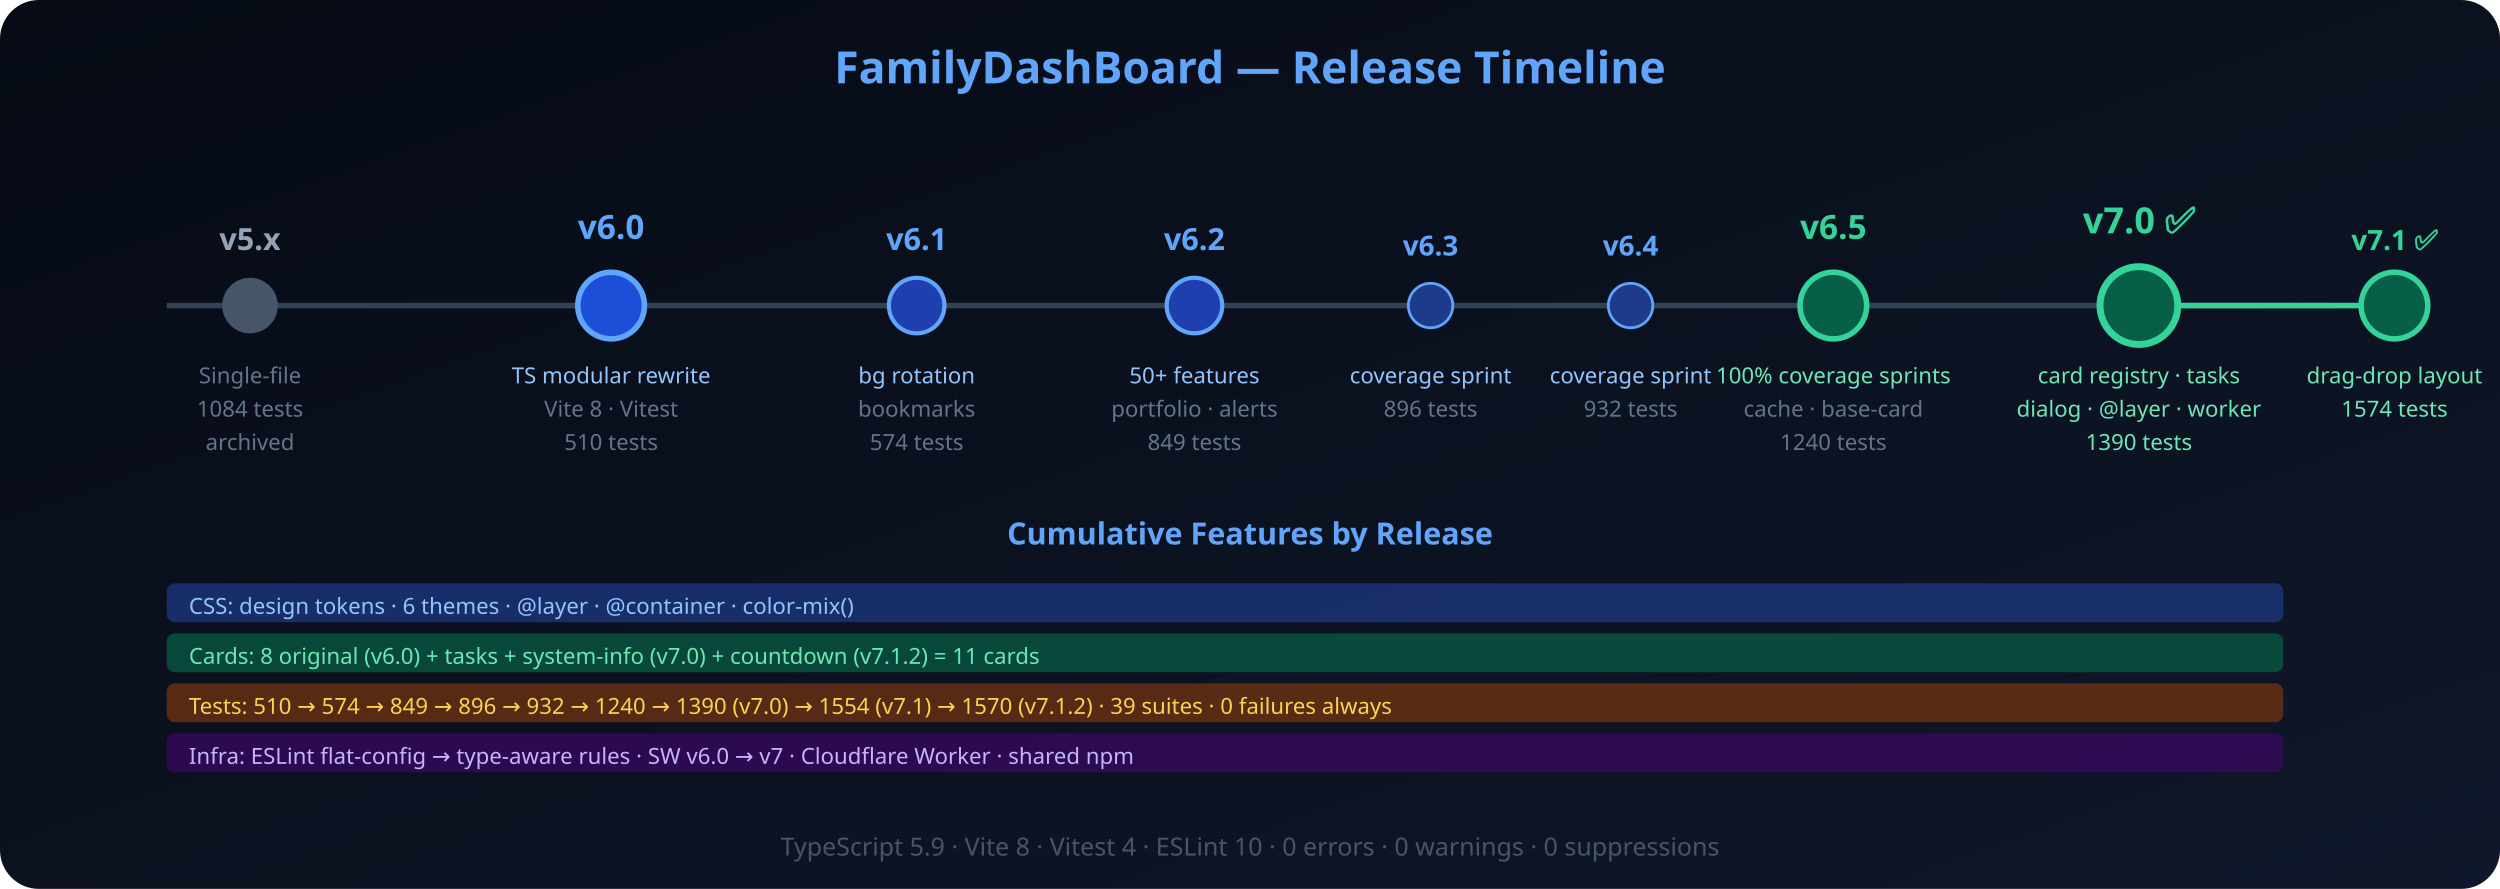
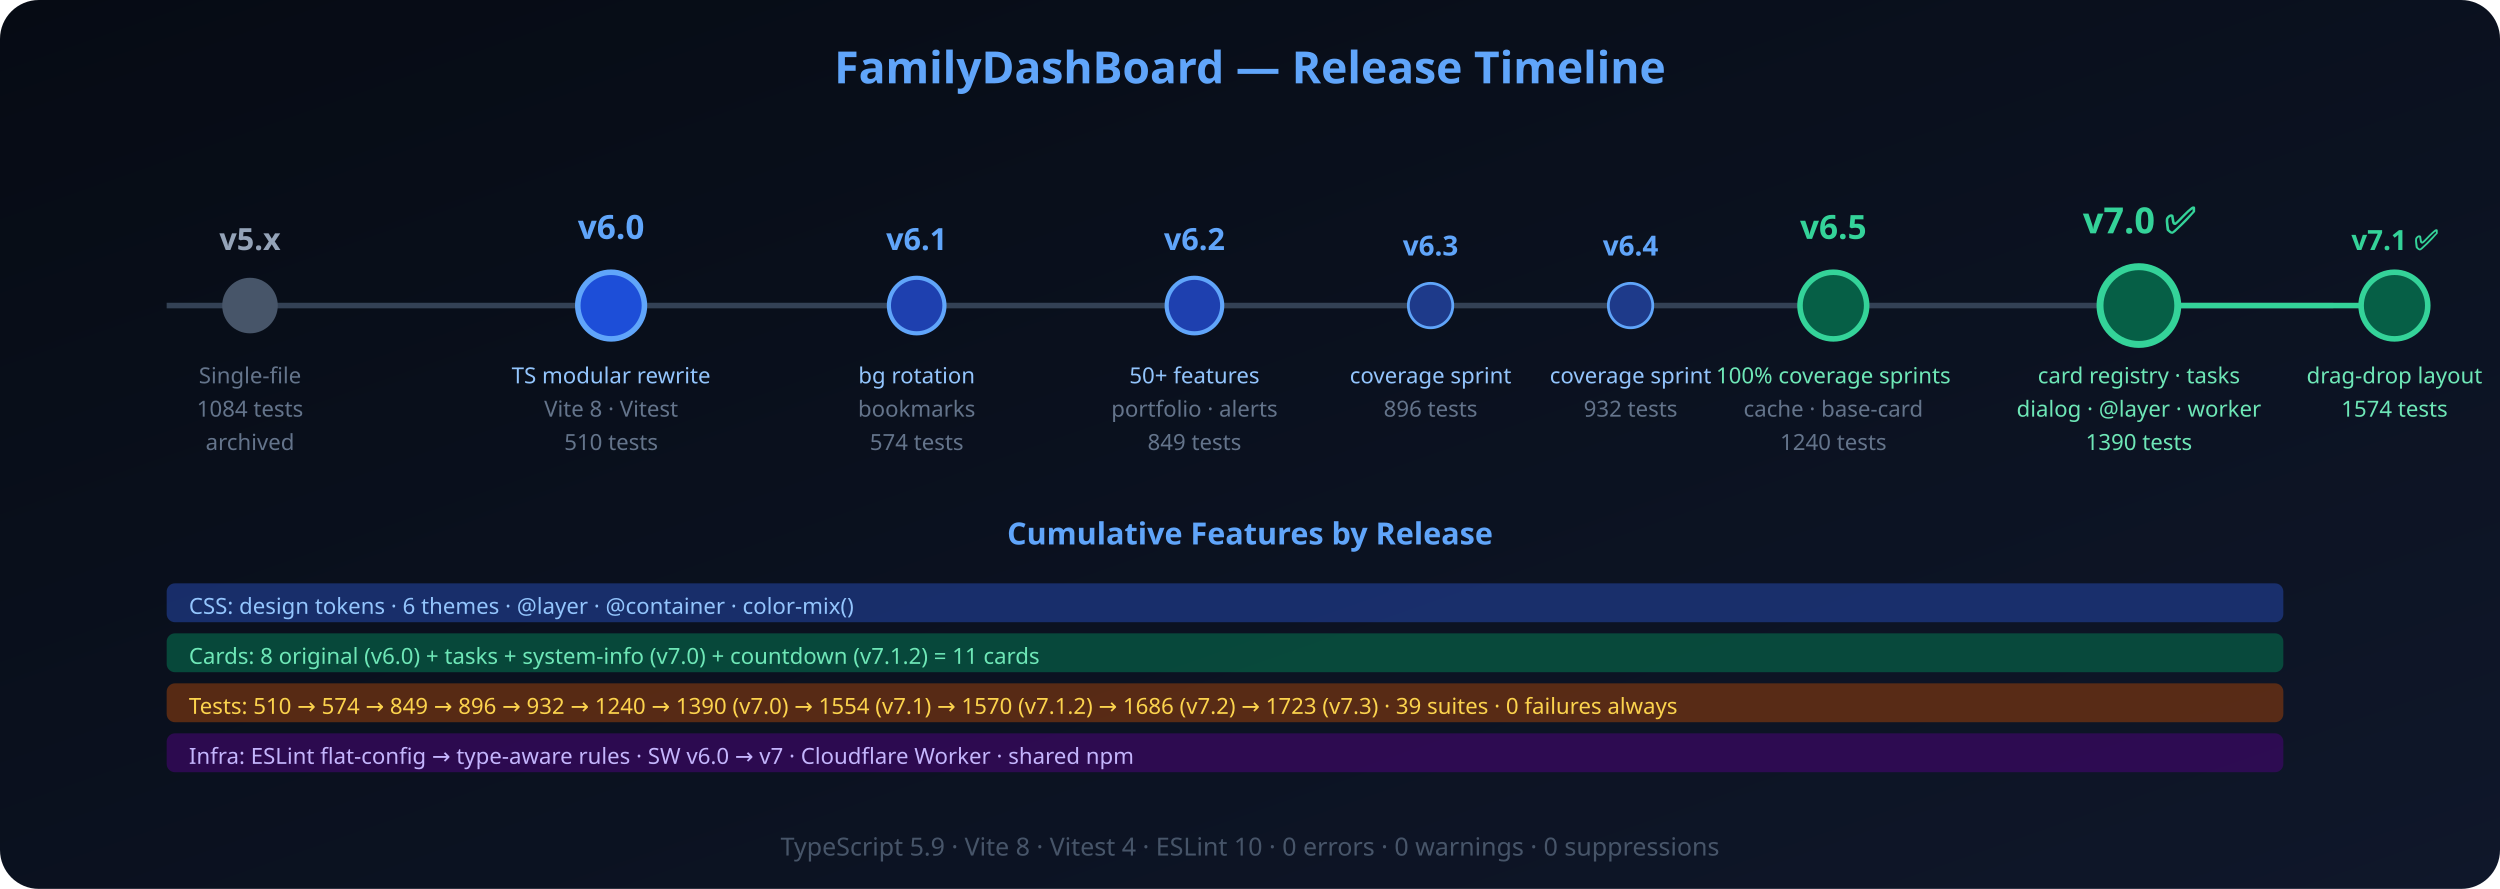
<svg xmlns="http://www.w3.org/2000/svg" width="900" height="320" viewBox="0 0 900 320">
  <defs>
    <linearGradient id="bg" x1="0%" y1="0%" x2="100%" y2="100%">
      <stop offset="0%" stop-color="#060b14" />
      <stop offset="100%" stop-color="#0f172a" />
    </linearGradient>
  </defs>
  <rect width="900" height="320" rx="14" fill="url(#bg)" />
  <text x="450" y="30" font-family="Segoe UI,system-ui" font-size="16" font-weight="700" fill="#60a5fa" text-anchor="middle">FamilyDashBoard — Release Timeline</text>
  <line x1="60" y1="110" x2="840" y2="110" stroke="#334155" stroke-width="2" />
  <circle cx="90" cy="110" r="10" fill="#475569" />
  <text x="90" y="90" font-family="Segoe UI" font-size="11" font-weight="700" fill="#94a3b8" text-anchor="middle">v5.x</text>
  <text x="90" y="138" font-family="Segoe UI" font-size="8" fill="#64748b" text-anchor="middle">Single-file</text>
  <text x="90" y="150" font-family="Segoe UI" font-size="8" fill="#64748b" text-anchor="middle">1084 tests</text>
  <text x="90" y="162" font-family="Segoe UI" font-size="8" fill="#64748b" text-anchor="middle">archived</text>
  <circle cx="220" cy="110" r="12" fill="#1d4ed8" stroke="#60a5fa" stroke-width="2" />
  <text x="220" y="86" font-family="Segoe UI" font-size="12" font-weight="700" fill="#60a5fa" text-anchor="middle">v6.0</text>
  <text x="220" y="138" font-family="Segoe UI" font-size="8" fill="#93c5fd" text-anchor="middle">TS modular rewrite</text>
  <text x="220" y="150" font-family="Segoe UI" font-size="8" fill="#64748b" text-anchor="middle">Vite 8 · Vitest</text>
  <text x="220" y="162" font-family="Segoe UI" font-size="8" fill="#64748b" text-anchor="middle">510 tests</text>
  <circle cx="330" cy="110" r="10" fill="#1e40af" stroke="#60a5fa" stroke-width="1.5" />
  <text x="330" y="90" font-family="Segoe UI" font-size="11" font-weight="700" fill="#60a5fa" text-anchor="middle">v6.1</text>
  <text x="330" y="138" font-family="Segoe UI" font-size="8" fill="#93c5fd" text-anchor="middle">bg rotation</text>
  <text x="330" y="150" font-family="Segoe UI" font-size="8" fill="#64748b" text-anchor="middle">bookmarks</text>
  <text x="330" y="162" font-family="Segoe UI" font-size="8" fill="#64748b" text-anchor="middle">574 tests</text>
  <circle cx="430" cy="110" r="10" fill="#1e40af" stroke="#60a5fa" stroke-width="1.5" />
  <text x="430" y="90" font-family="Segoe UI" font-size="11" font-weight="700" fill="#60a5fa" text-anchor="middle">v6.2</text>
  <text x="430" y="138" font-family="Segoe UI" font-size="8" fill="#93c5fd" text-anchor="middle">50+ features</text>
  <text x="430" y="150" font-family="Segoe UI" font-size="8" fill="#64748b" text-anchor="middle">portfolio · alerts</text>
  <text x="430" y="162" font-family="Segoe UI" font-size="8" fill="#64748b" text-anchor="middle">849 tests</text>
  <circle cx="515" cy="110" r="8" fill="#1e3a8a" stroke="#60a5fa" stroke-width="1" />
  <text x="515" y="92" font-family="Segoe UI" font-size="10" font-weight="700" fill="#60a5fa" text-anchor="middle">v6.3</text>
  <text x="515" y="138" font-family="Segoe UI" font-size="8" fill="#93c5fd" text-anchor="middle">coverage sprint</text>
  <text x="515" y="150" font-family="Segoe UI" font-size="8" fill="#64748b" text-anchor="middle">896 tests</text>
  <circle cx="587" cy="110" r="8" fill="#1e3a8a" stroke="#60a5fa" stroke-width="1" />
  <text x="587" y="92" font-family="Segoe UI" font-size="10" font-weight="700" fill="#60a5fa" text-anchor="middle">v6.4</text>
  <text x="587" y="138" font-family="Segoe UI" font-size="8" fill="#93c5fd" text-anchor="middle">coverage sprint</text>
  <text x="587" y="150" font-family="Segoe UI" font-size="8" fill="#64748b" text-anchor="middle">932 tests</text>
  <circle cx="660" cy="110" r="12" fill="#065f46" stroke="#34d399" stroke-width="2" />
  <text x="660" y="86" font-family="Segoe UI" font-size="12" font-weight="700" fill="#34d399" text-anchor="middle">v6.5</text>
  <text x="660" y="138" font-family="Segoe UI" font-size="8" fill="#6ee7b7" text-anchor="middle">100% coverage sprints</text>
  <text x="660" y="150" font-family="Segoe UI" font-size="8" fill="#64748b" text-anchor="middle">cache · base-card</text>
  <text x="660" y="162" font-family="Segoe UI" font-size="8" fill="#64748b" text-anchor="middle">1240 tests</text>
  <circle cx="770" cy="110" r="14" fill="#065f46" stroke="#34d399" stroke-width="2.5" />
  <text x="770" y="84" font-family="Segoe UI" font-size="13" font-weight="700" fill="#34d399" text-anchor="middle">v7.0 ✅</text>
  <text x="770" y="138" font-family="Segoe UI" font-size="8" fill="#6ee7b7" text-anchor="middle">card registry · tasks</text>
  <text x="770" y="150" font-family="Segoe UI" font-size="8" fill="#6ee7b7" text-anchor="middle">dialog · @layer · worker</text>
  <text x="770" y="162" font-family="Segoe UI" font-size="8" fill="#6ee7b7" text-anchor="middle">1390 tests</text>
  <line x1="784" y1="110" x2="862" y2="110" stroke="#34d399" stroke-width="2" />
  <circle cx="862" cy="110" r="12" fill="#065f46" stroke="#34d399" stroke-width="2" />
  <text x="862" y="90" font-family="Segoe UI" font-size="10" font-weight="700" fill="#34d399" text-anchor="middle">v7.1 ✅</text>
  <text x="862" y="138" font-family="Segoe UI" font-size="8" fill="#6ee7b7" text-anchor="middle">drag-drop layout</text>
  <text x="862" y="150" font-family="Segoe UI" font-size="8" fill="#6ee7b7" text-anchor="middle">1574 tests</text>
  <text x="450" y="196" font-family="Segoe UI" font-size="11" font-weight="700" fill="#60a5fa" text-anchor="middle">Cumulative Features by Release</text>
  <rect x="60" y="210" width="762" height="14" rx="3" fill="#1e3a8a" opacity="0.7" />
  <text x="68" y="221" font-family="Segoe UI" font-size="8" fill="#93c5fd">CSS: design tokens · 6 themes · @layer · @container · color-mix()</text>
  <rect x="60" y="228" width="762" height="14" rx="3" fill="#065f46" opacity="0.7" />
  <text x="68" y="239" font-family="Segoe UI" font-size="8" fill="#6ee7b7">Cards: 8 original (v6.0) + tasks + system-info (v7.0) + countdown (v7.1.2) = 11 cards</text>
  <rect x="60" y="246" width="762" height="14" rx="3" fill="#78350f" opacity="0.7" />
-   <text x="68" y="257" font-family="Segoe UI" font-size="8" fill="#fcd34d">Tests: 510 → 574 → 849 → 896 → 932 → 1240 → 1390 (v7.0) → 1554 (v7.1) → 1570 (v7.1.2) · 39 suites · 0 failures always</text>
+   <text x="68" y="257" font-family="Segoe UI" font-size="8" fill="#fcd34d">Tests: 510 → 574 → 849 → 896 → 932 → 1240 → 1390 (v7.0) → 1554 (v7.1) → 1570 (v7.1.2) → 1686 (v7.2) → 1723 (v7.3) · 39 suites · 0 failures always</text>
  <rect x="60" y="264" width="762" height="14" rx="3" fill="#3b0764" opacity="0.7" />
  <text x="68" y="275" font-family="Segoe UI" font-size="8" fill="#c4b5fd">Infra: ESLint flat-config → type-aware rules · SW v6.0 → v7 · Cloudflare Worker · shared npm</text>
  <text x="450" y="308" font-family="Segoe UI" font-size="9" fill="#475569" text-anchor="middle">TypeScript 5.9 · Vite 8 · Vitest 4 · ESLint 10 · 0 errors · 0 warnings · 0 suppressions</text>
</svg>
